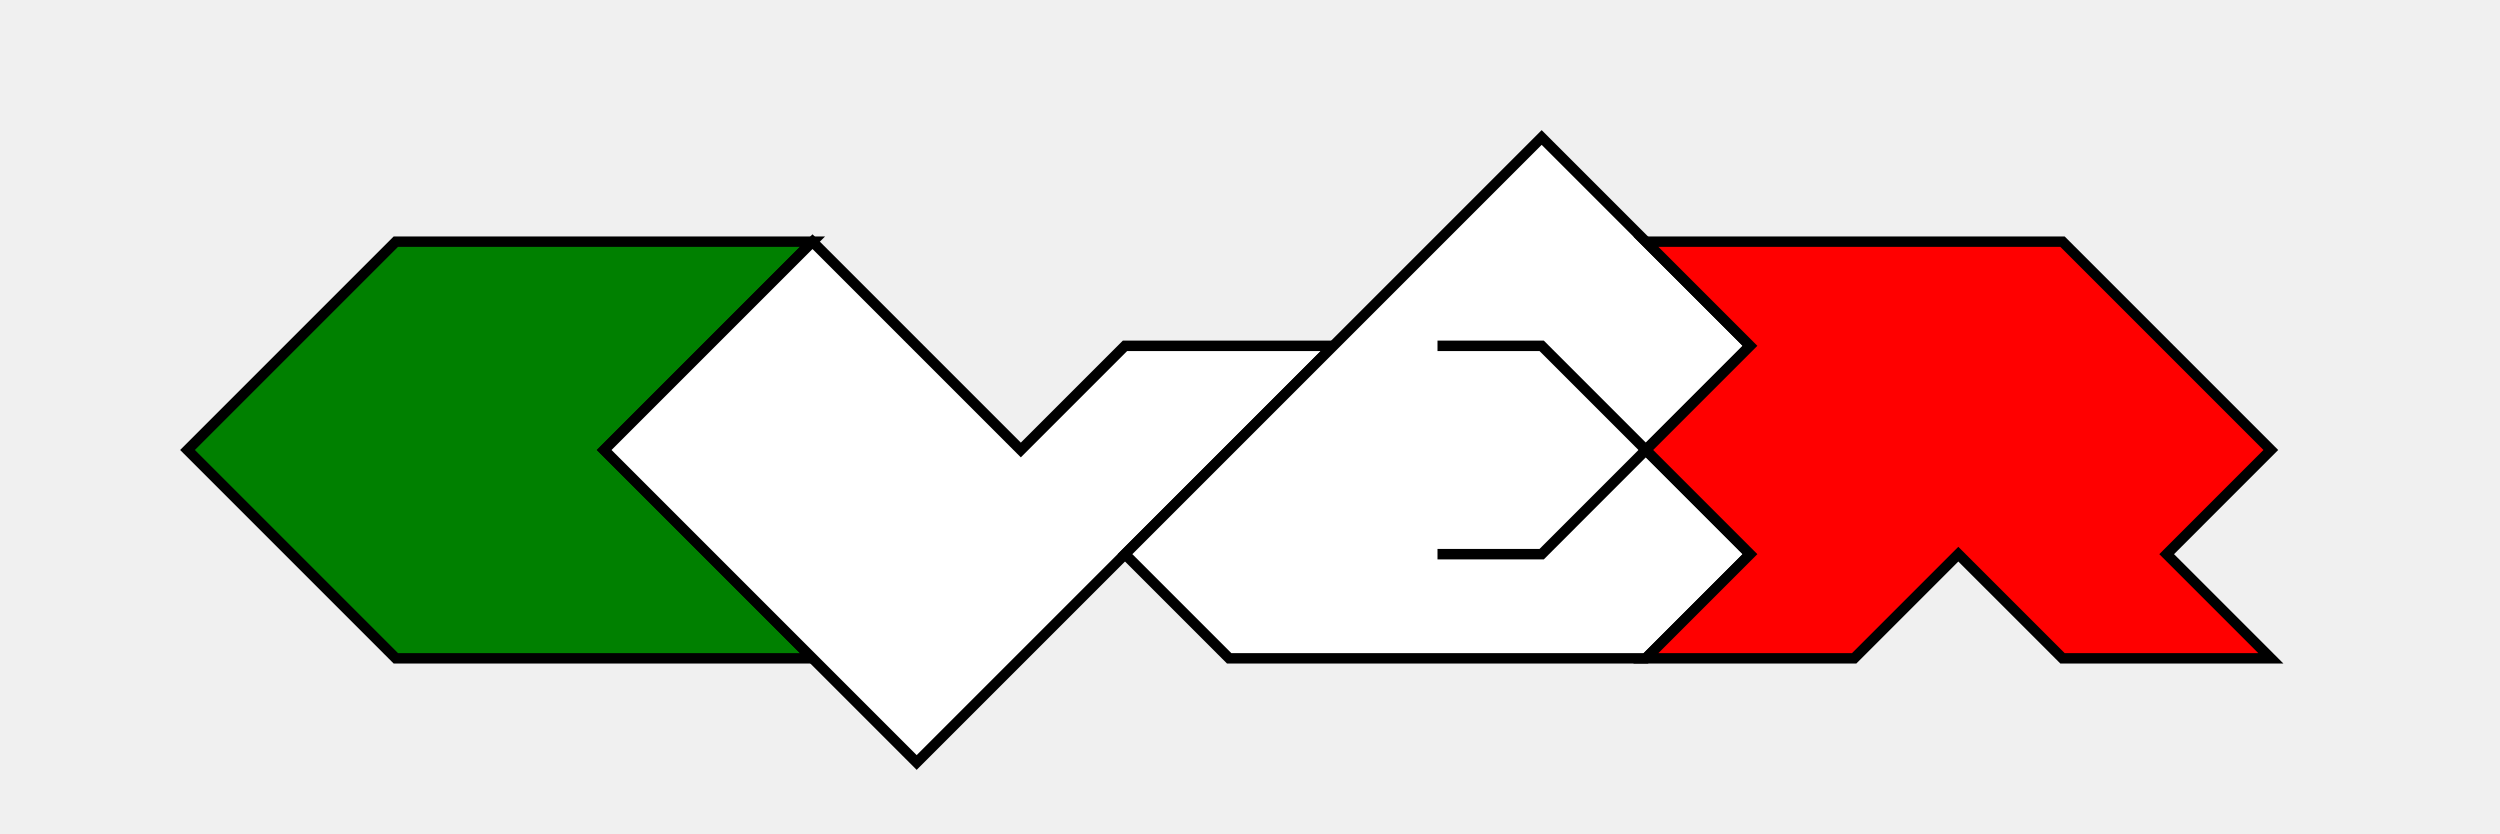
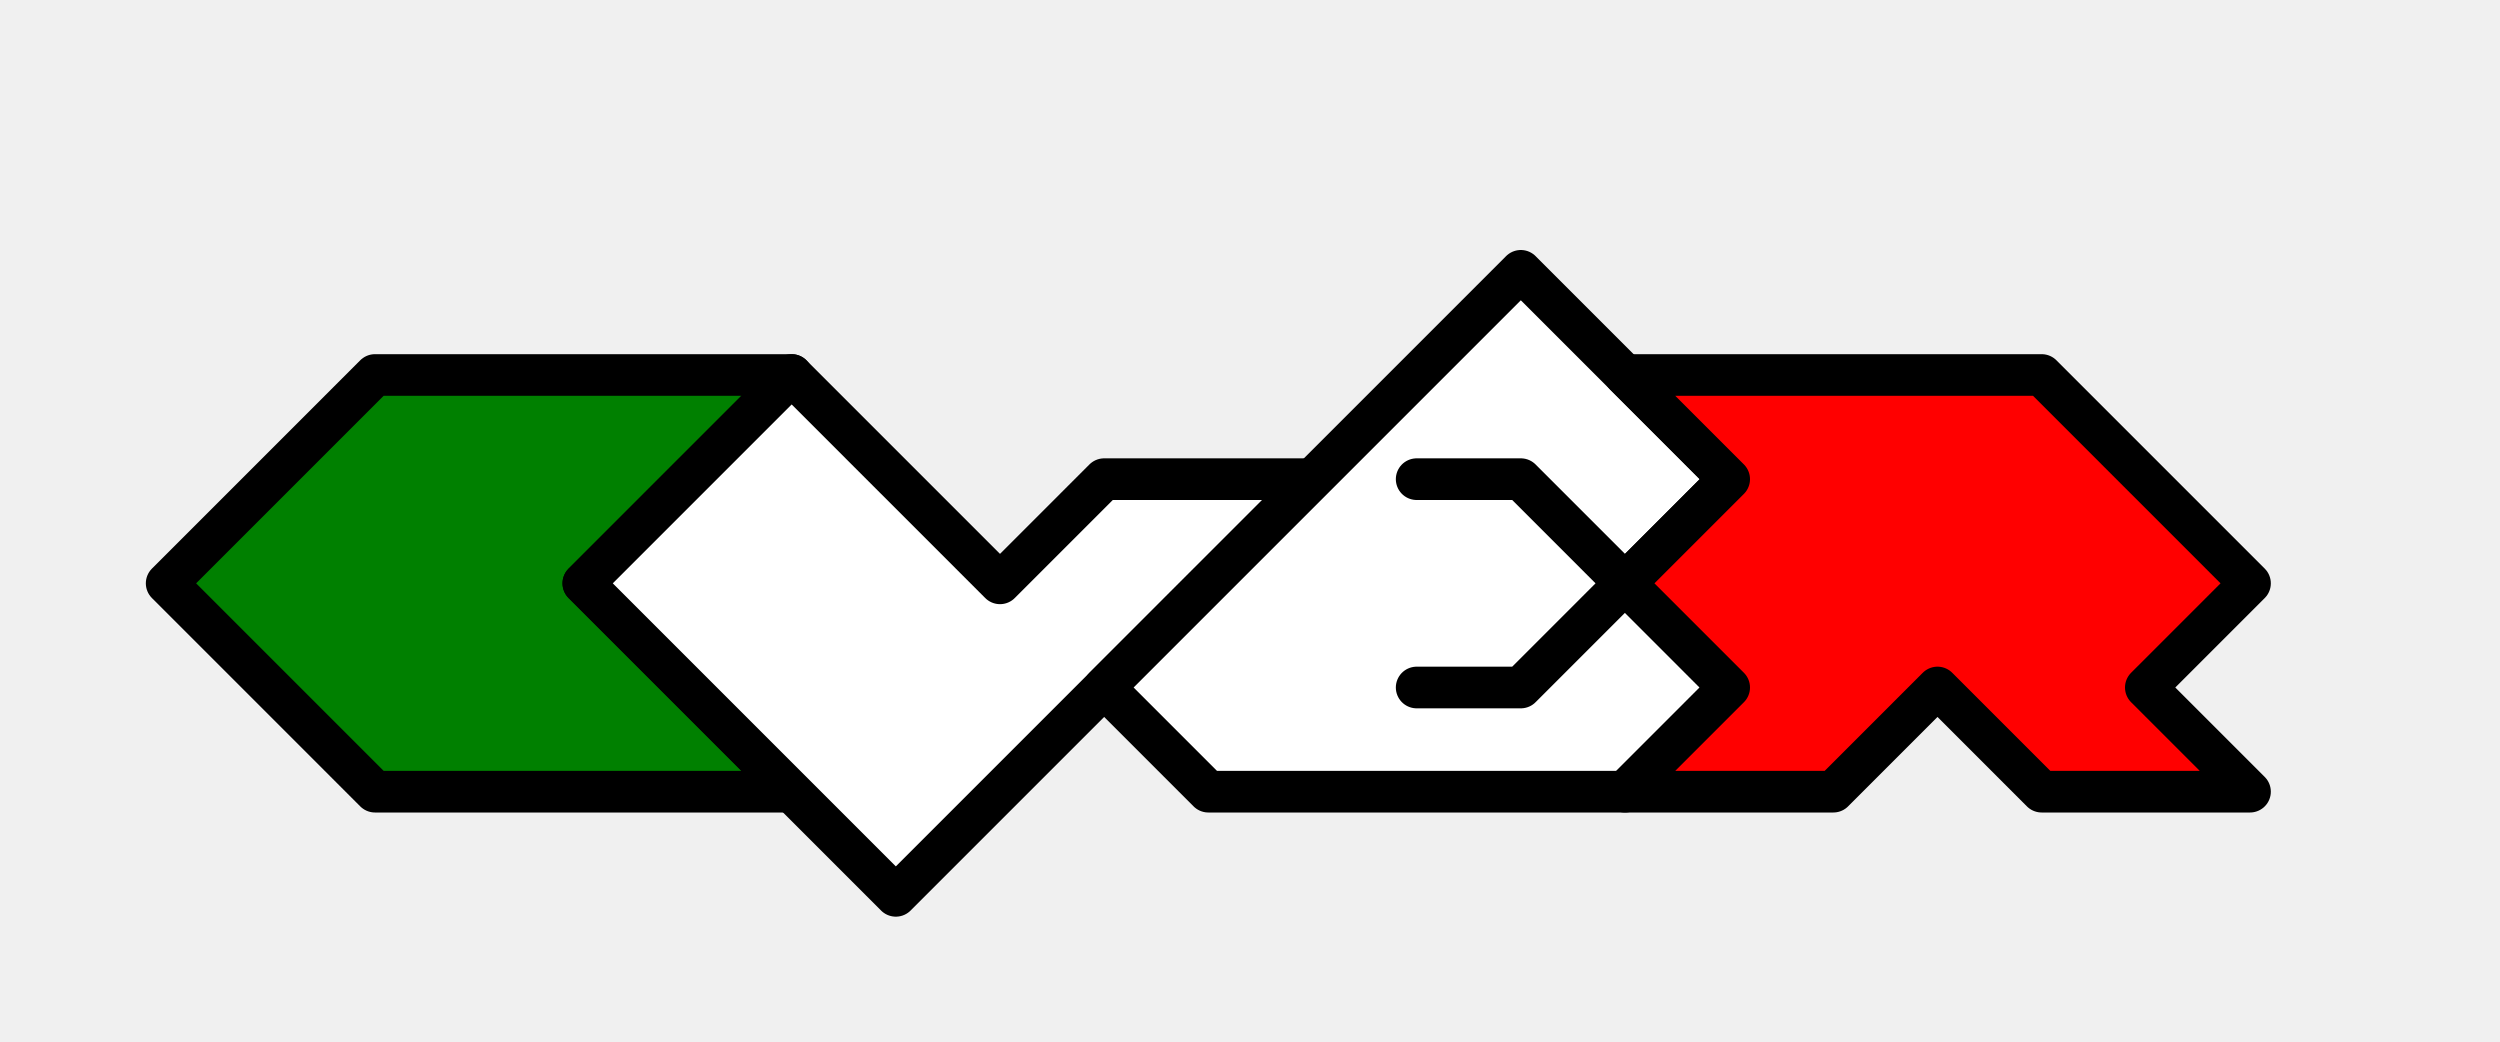
- <svg xmlns="http://www.w3.org/2000/svg" width="600" height="200" viewbox="0 0 600 200">
-   <g transform="  translate(45 58) ">
+ <svg xmlns="http://www.w3.org/2000/svg" width="600" height="250" viewbox="0 0 600 250">
+   <g transform="  translate(40 90) ">
    <g>
-       <polygon points="50,0 150,0 100,50 150,100 50,100 0,50" fill="green" stroke-width="2.5" stroke="black" />
+       <polygon points="0,50 50,0 150,0 100,50 150,100 50,100" fill="green" stroke-width="10" stroke="black" stroke-linejoin="round" />
    </g>
    <g transform="  translate(100 0) ">
-       <polygon points="50,0 100,50 125,25 175,25 75,125 0,50" fill="white" stroke-width="2.5" stroke="black" />
+       <polygon points="0,50 50,0 100,50 125,25 175,25 75,125" fill="white" stroke-width="10" stroke="black" stroke-linejoin="round" />
    </g>
    <g transform="  translate(250 0) ">
-       <polygon points="0,100 -25,75 75,-25 125,25 100,50 125,75 100,100" fill="white" stroke-width="2.5" stroke="black" />
-       <polyline points="50,25 75,25 100,50" fill="transparent" stroke-width="2.5" stroke="black" />
-       <polyline points="50,75 75,75 100,50" fill="transparent" stroke-width="2.5" stroke="black" />
+       <polygon points="0,100 -25,75 75,-25 125,25 100,50 125,75 100,100" fill="white" stroke-width="10" stroke="black" stroke-linejoin="round" />
+       <polyline points="50,25 75,25 100,50" fill="transparent" stroke-width="10" stroke="black" stroke-linecap="round" stroke-linejoin="round" />
+       <polyline points="50,75 75,75 100,50" fill="transparent" stroke-width="10" stroke="black" stroke-linecap="round" stroke-linejoin="round" />
    </g>
    <g transform="  translate(350 0) ">
-       <polygon points="0,0 100,0 150,50 125,75 150,100 100,100 75,75 50,100 0,100 25,75 0,50 25,25" fill="red" stroke-width="2.5" stroke="black" />
+       <polygon points="0,0 100,0 150,50 125,75 150,100 100,100 75,75 50,100 0,100 25,75 0,50 25,25" fill="red" stroke-width="10" stroke="black" stroke-linejoin="round" />
    </g>
  </g>
</svg>
